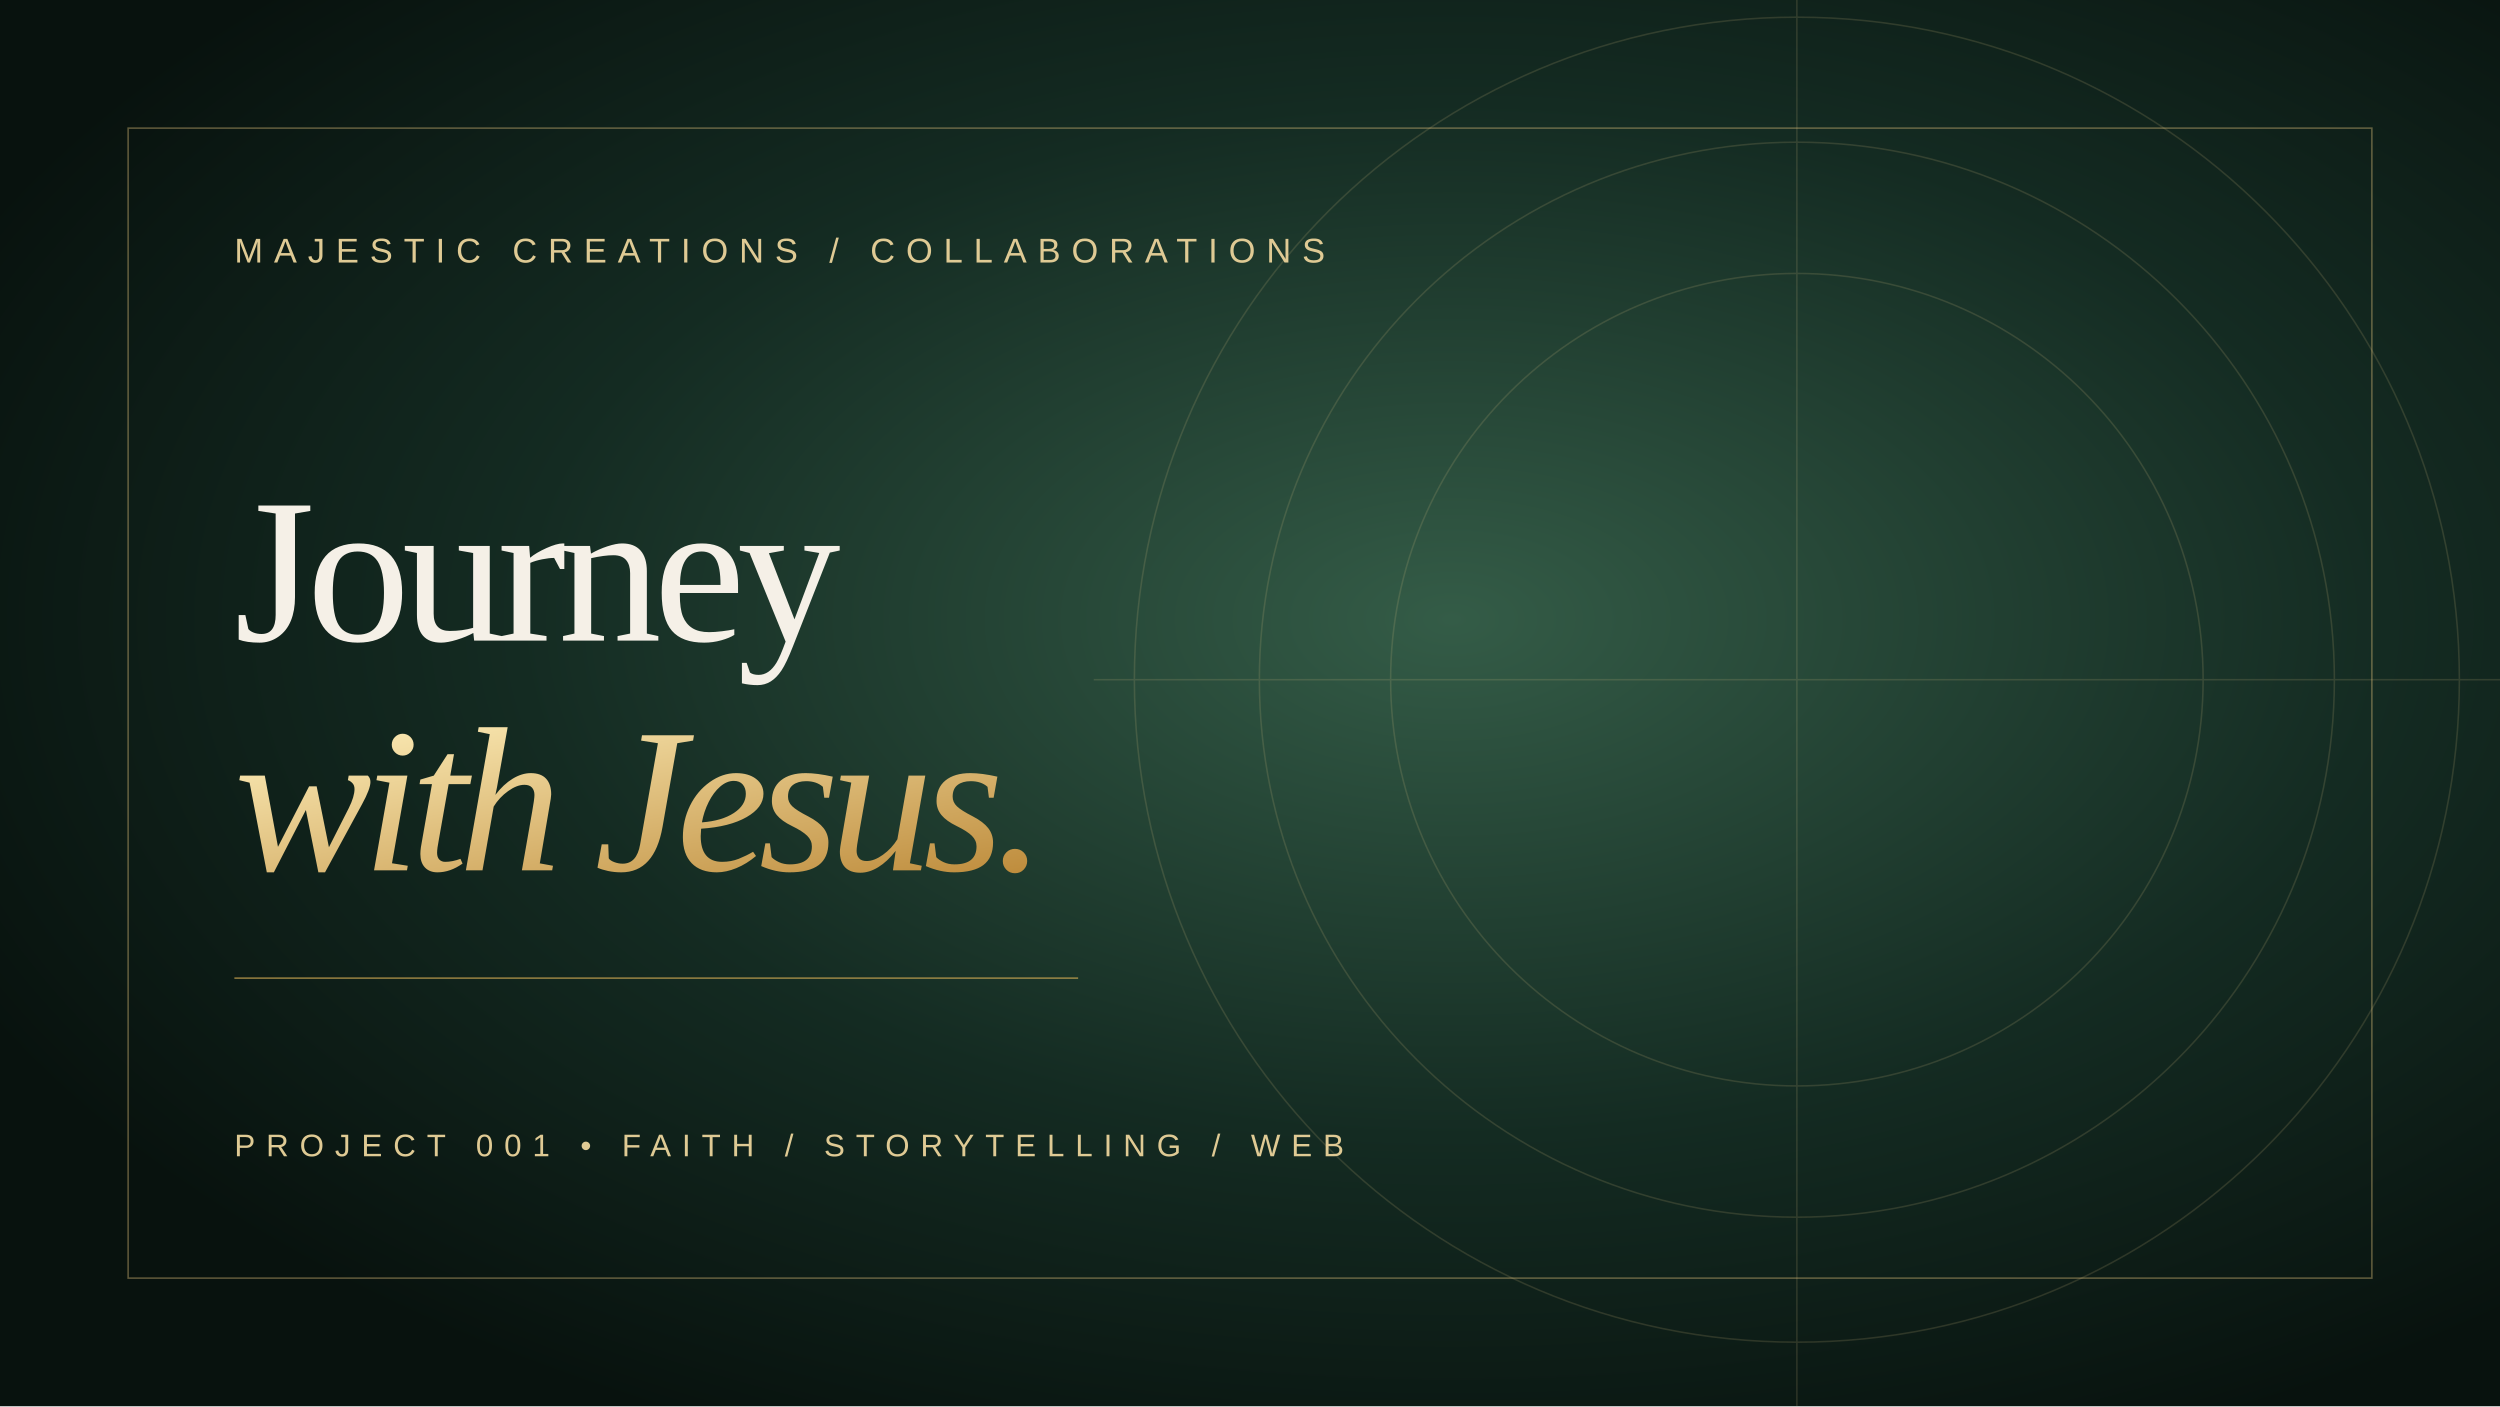
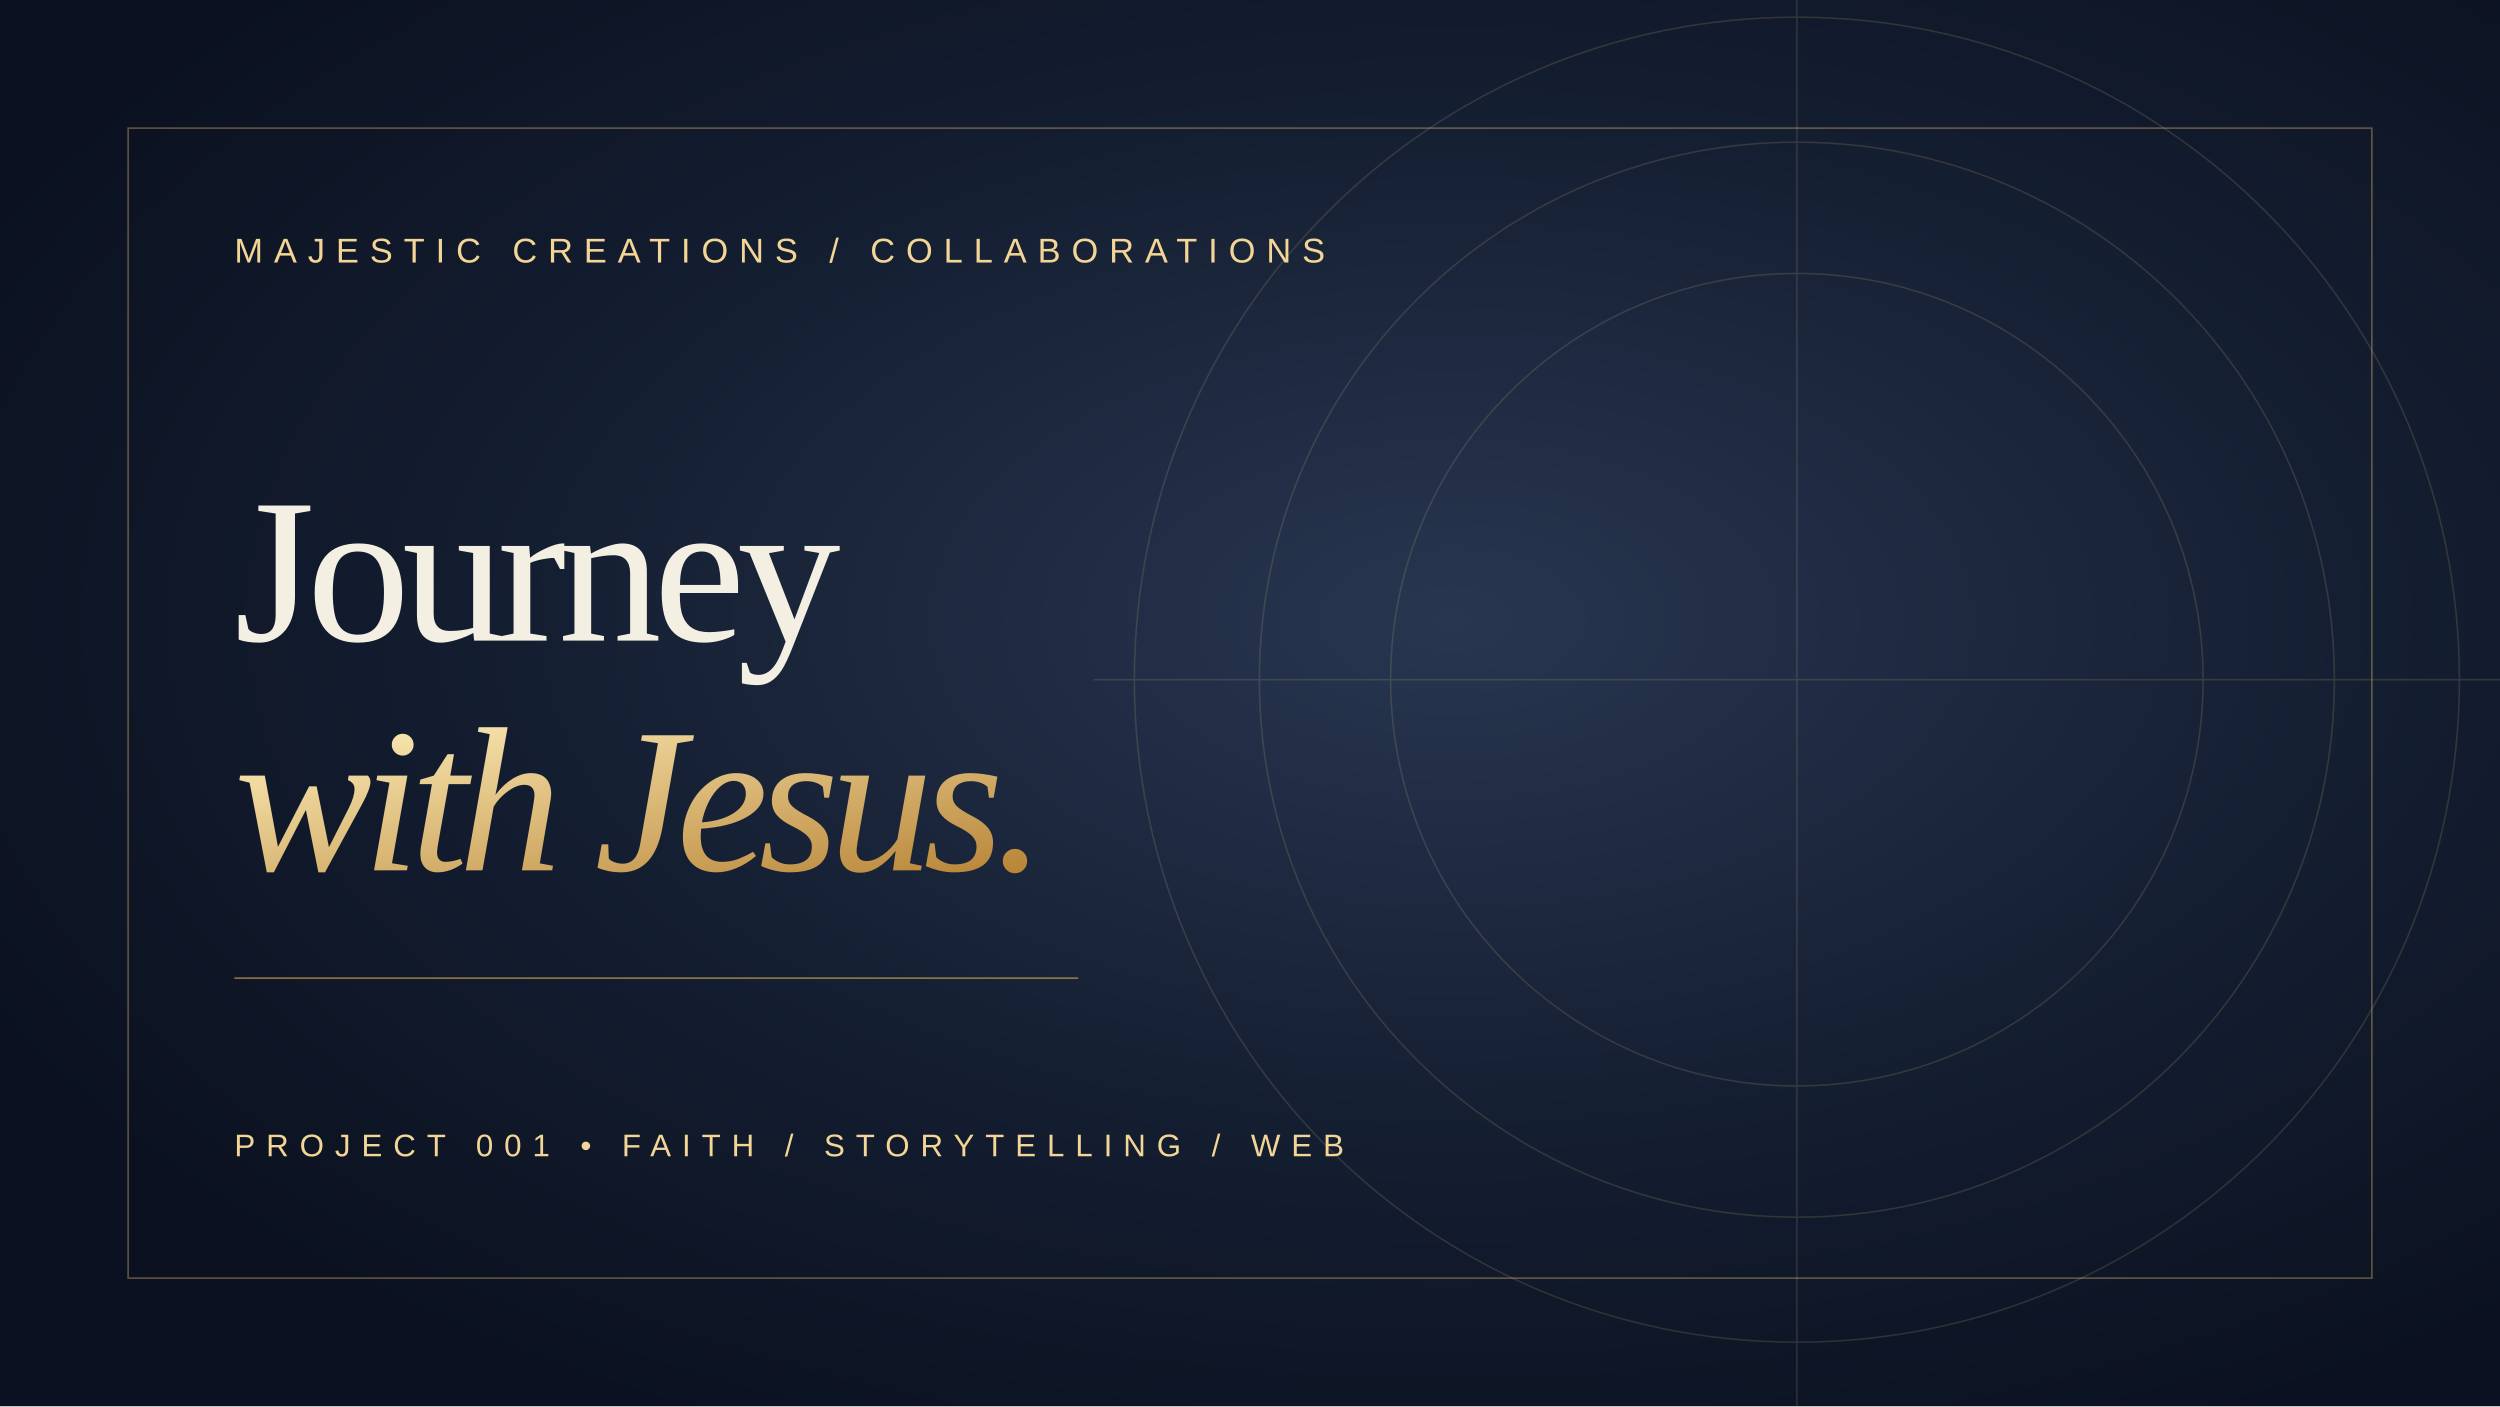
<svg xmlns="http://www.w3.org/2000/svg" width="1600" height="900" viewBox="0 0 1600 900" role="img" aria-labelledby="title desc">
  <defs>
    <radialGradient id="glow" cx="58%" cy="44%" r="65%">
-       <stop stop-color="#345c47" />
-       <stop offset=".57" stop-color="#142b22" />
-       <stop offset="1" stop-color="#08120e" />
+       <stop stop-color="#283650" />
+       <stop offset=".57" stop-color="#141e31" />
+       <stop offset="1" stop-color="#0b1120" />
    </radialGradient>
    <linearGradient id="gold" x1="0" y1="0" x2="1" y2="1">
      <stop stop-color="#fff0bc" />
-       <stop offset="1" stop-color="#be8c3c" />
+       <stop offset="1" stop-color="#b88436" />
    </linearGradient>
  </defs>
  <rect width="1600" height="900" fill="url(#glow)" />
  <g opacity=".16" stroke="#e1c484" fill="none">
    <circle cx="1150" cy="435" r="260" />
    <circle cx="1150" cy="435" r="344" />
    <circle cx="1150" cy="435" r="424" />
    <path d="M1150 0v900M700 435h900" />
  </g>
-   <rect x="82" y="82" width="1436" height="736" fill="none" stroke="#e2c17b" stroke-opacity=".4" />
-   <g font-family="Arial, Helvetica, sans-serif" fill="#dfca94" letter-spacing="7">
+   <rect x="82" y="82" width="1436" height="736" fill="none" stroke="#e4bc70" stroke-opacity=".4" />
+   <g font-family="Arial, Helvetica, sans-serif" fill="#f3d595" letter-spacing="7">
    <text x="150" y="168" font-size="22">MAJESTIC CREATIONS  /  COLLABORATIONS</text>
    <text x="150" y="740" font-size="20">PROJECT 001  •  FAITH  /  STORYTELLING  /  WEB</text>
  </g>
-   <text x="150" y="410" fill="#f5f0e7" font-family="Georgia, 'Times New Roman', serif" font-size="132" letter-spacing="-5">Journey</text>
+   <text x="150" y="410" fill="#f4efe3" font-family="Georgia, 'Times New Roman', serif" font-size="132" letter-spacing="-5">Journey</text>
  <text x="150" y="557" fill="url(#gold)" font-family="Georgia, 'Times New Roman', serif" font-size="132" font-style="italic" letter-spacing="-6">with Jesus.</text>
  <path d="M150 626h540" stroke="#d9af55" stroke-opacity=".65" />
</svg>
